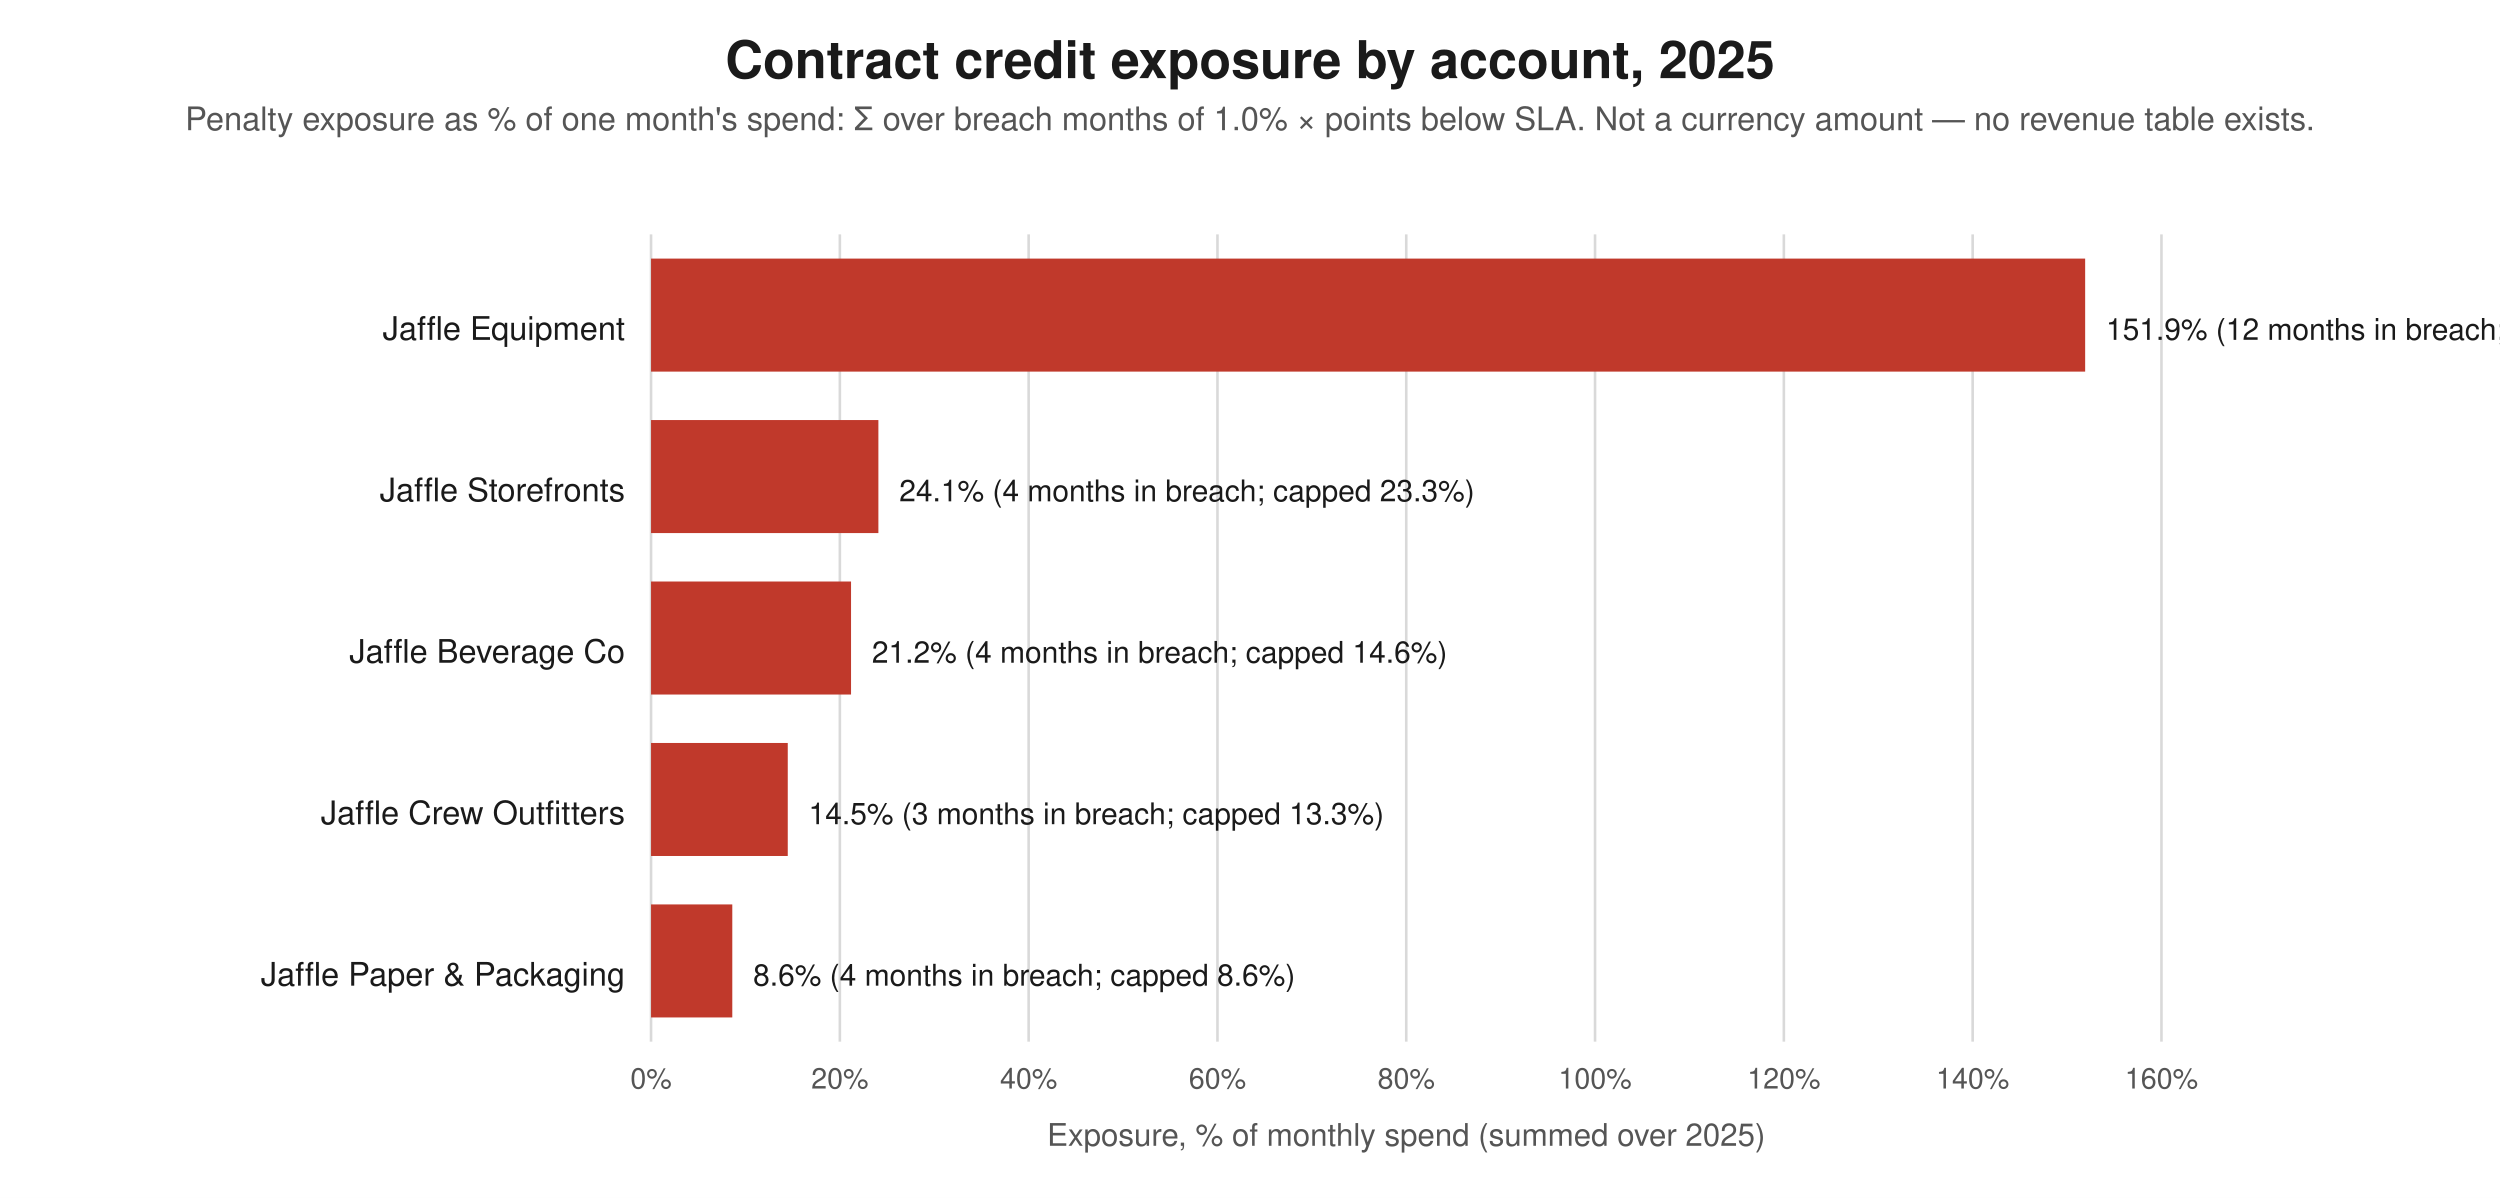
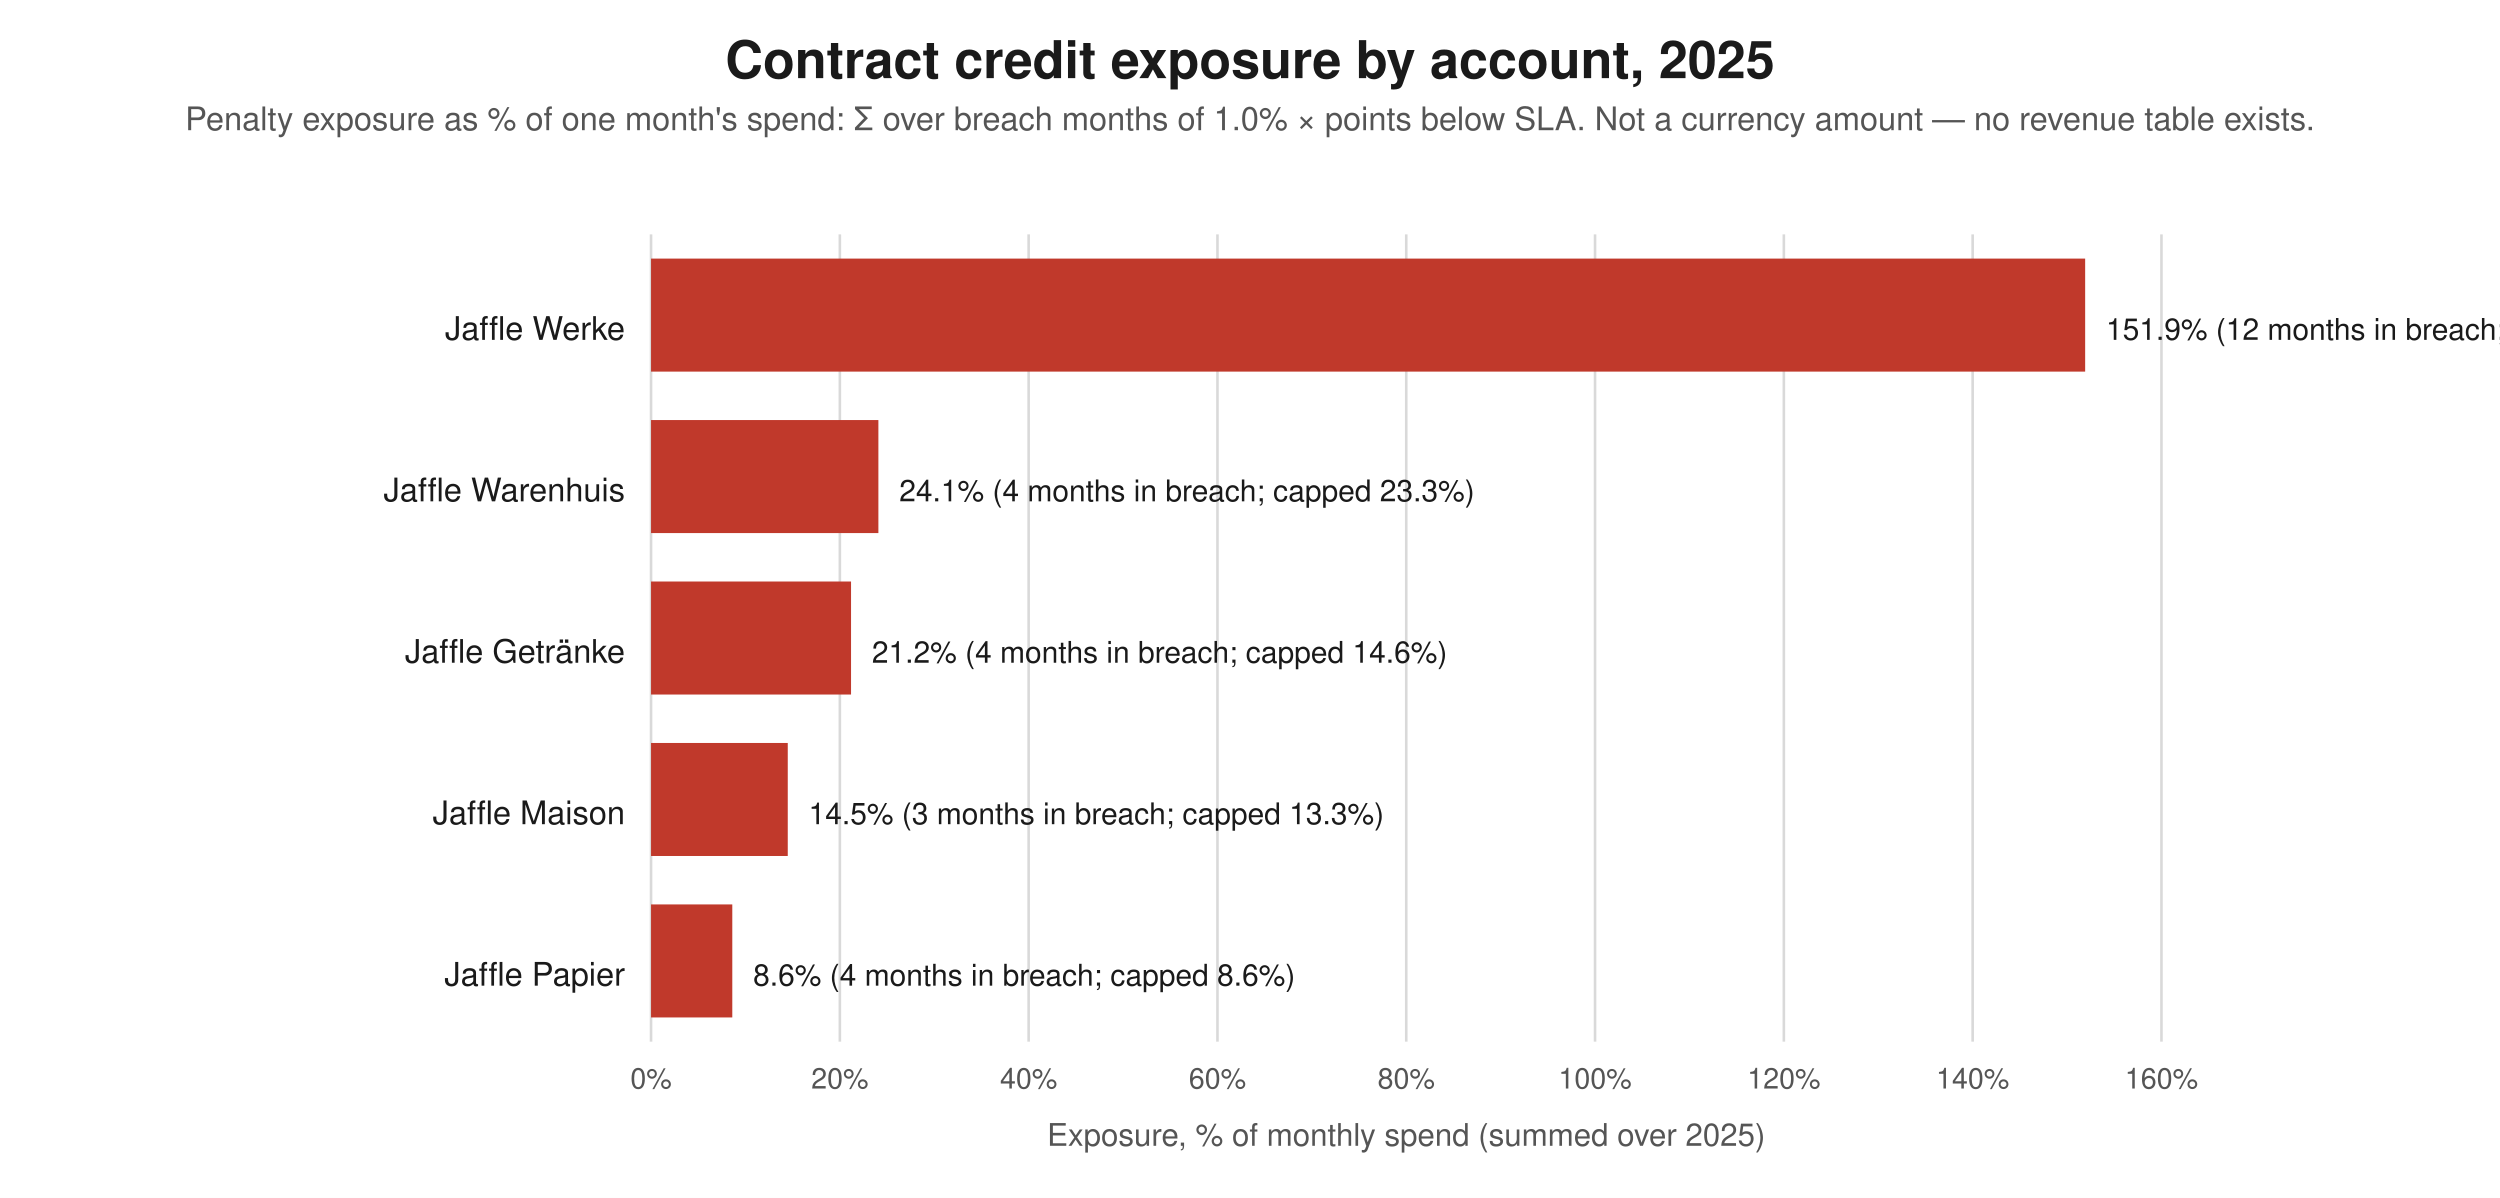
<svg xmlns="http://www.w3.org/2000/svg" width="960" height="460" viewBox="0 0 960 460" font-family="Helvetica, Arial, sans-serif">
  <rect x="0" y="0" width="960" height="460" fill="#ffffff" />
  <text x="480.0" y="30" text-anchor="middle" font-size="20" font-weight="bold" fill="#1a1a1a">Contract credit exposure by account, 2025</text>
  <text x="480.0" y="50" text-anchor="middle" font-size="12.5" fill="#555555">Penalty exposure as % of one month's spend: Σ over breach months of 1.0% × points below SLA. Not a currency amount — no revenue table exists.</text>
  <line x1="250.0" y1="90.0" x2="250.0" y2="400.0" stroke="#d9d9d9" stroke-width="1" />
  <text x="250.0" y="418.0" font-size="11" fill="#555555" text-anchor="middle" font-weight="normal">0%</text>
  <line x1="322.5" y1="90.0" x2="322.5" y2="400.0" stroke="#d9d9d9" stroke-width="1" />
  <text x="322.5" y="418.0" font-size="11" fill="#555555" text-anchor="middle" font-weight="normal">20%</text>
  <line x1="395.0" y1="90.0" x2="395.0" y2="400.0" stroke="#d9d9d9" stroke-width="1" />
  <text x="395.0" y="418.0" font-size="11" fill="#555555" text-anchor="middle" font-weight="normal">40%</text>
  <line x1="467.5" y1="90.0" x2="467.5" y2="400.0" stroke="#d9d9d9" stroke-width="1" />
  <text x="467.5" y="418.0" font-size="11" fill="#555555" text-anchor="middle" font-weight="normal">60%</text>
  <line x1="540.0" y1="90.0" x2="540.0" y2="400.0" stroke="#d9d9d9" stroke-width="1" />
  <text x="540.0" y="418.0" font-size="11" fill="#555555" text-anchor="middle" font-weight="normal">80%</text>
  <line x1="612.5" y1="90.0" x2="612.5" y2="400.0" stroke="#d9d9d9" stroke-width="1" />
  <text x="612.5" y="418.0" font-size="11" fill="#555555" text-anchor="middle" font-weight="normal">100%</text>
  <line x1="685.0" y1="90.0" x2="685.0" y2="400.0" stroke="#d9d9d9" stroke-width="1" />
  <text x="685.0" y="418.0" font-size="11" fill="#555555" text-anchor="middle" font-weight="normal">120%</text>
  <line x1="757.5" y1="90.0" x2="757.5" y2="400.0" stroke="#d9d9d9" stroke-width="1" />
  <text x="757.5" y="418.0" font-size="11" fill="#555555" text-anchor="middle" font-weight="normal">140%</text>
  <line x1="830.0" y1="90.0" x2="830.0" y2="400.0" stroke="#d9d9d9" stroke-width="1" />
  <text x="830.0" y="418.0" font-size="11" fill="#555555" text-anchor="middle" font-weight="normal">160%</text>
  <text x="540.0" y="440.0" font-size="12" fill="#555555" text-anchor="middle" font-weight="normal">Exposure, % of monthly spend (summed over 2025)</text>
  <rect x="250.0" y="99.3" width="550.7" height="43.4" fill="#c0392b" stroke="none" />
-   <text x="240.0" y="130.5" font-size="12.5" fill="#1a1a1a" text-anchor="end" font-weight="normal">Jaffle Equipment</text>
+   <text x="240.0" y="130.5" font-size="12.5" fill="#1a1a1a" text-anchor="end" font-weight="normal">Jaffle Werke</text>
  <text x="808.7" y="130.5" font-size="11.5" fill="#1a1a1a" text-anchor="start" font-weight="normal">151.9%   (12 months in breach; capped 101.9%)</text>
  <rect x="250.0" y="161.3" width="87.3" height="43.4" fill="#c0392b" stroke="none" />
-   <text x="240.0" y="192.5" font-size="12.5" fill="#1a1a1a" text-anchor="end" font-weight="normal">Jaffle Storefronts</text>
+   <text x="240.0" y="192.5" font-size="12.5" fill="#1a1a1a" text-anchor="end" font-weight="normal">Jaffle Warenhuis</text>
  <text x="345.3" y="192.5" font-size="11.5" fill="#1a1a1a" text-anchor="start" font-weight="normal">24.1%   (4 months in breach; capped 23.3%)</text>
  <rect x="250.0" y="223.3" width="76.8" height="43.4" fill="#c0392b" stroke="none" />
-   <text x="240.0" y="254.5" font-size="12.5" fill="#1a1a1a" text-anchor="end" font-weight="normal">Jaffle Beverage Co</text>
+   <text x="240.0" y="254.5" font-size="12.5" fill="#1a1a1a" text-anchor="end" font-weight="normal">Jaffle Getränke</text>
  <text x="334.8" y="254.5" font-size="11.5" fill="#1a1a1a" text-anchor="start" font-weight="normal">21.2%   (4 months in breach; capped 14.6%)</text>
  <rect x="250.0" y="285.3" width="52.5" height="43.4" fill="#c0392b" stroke="none" />
-   <text x="240.0" y="316.5" font-size="12.5" fill="#1a1a1a" text-anchor="end" font-weight="normal">Jaffle Crew Outfitters</text>
+   <text x="240.0" y="316.5" font-size="12.5" fill="#1a1a1a" text-anchor="end" font-weight="normal">Jaffle Maison</text>
  <text x="310.5" y="316.5" font-size="11.5" fill="#1a1a1a" text-anchor="start" font-weight="normal">14.5%   (3 months in breach; capped 13.3%)</text>
  <rect x="250.0" y="347.3" width="31.2" height="43.4" fill="#c0392b" stroke="none" />
-   <text x="240.0" y="378.5" font-size="12.5" fill="#1a1a1a" text-anchor="end" font-weight="normal">Jaffle Paper &amp; Packaging</text>
+   <text x="240.0" y="378.5" font-size="12.5" fill="#1a1a1a" text-anchor="end" font-weight="normal">Jaffle Papier</text>
  <text x="289.2" y="378.5" font-size="11.5" fill="#1a1a1a" text-anchor="start" font-weight="normal">8.6%   (4 months in breach; capped 8.6%)</text>
</svg>
